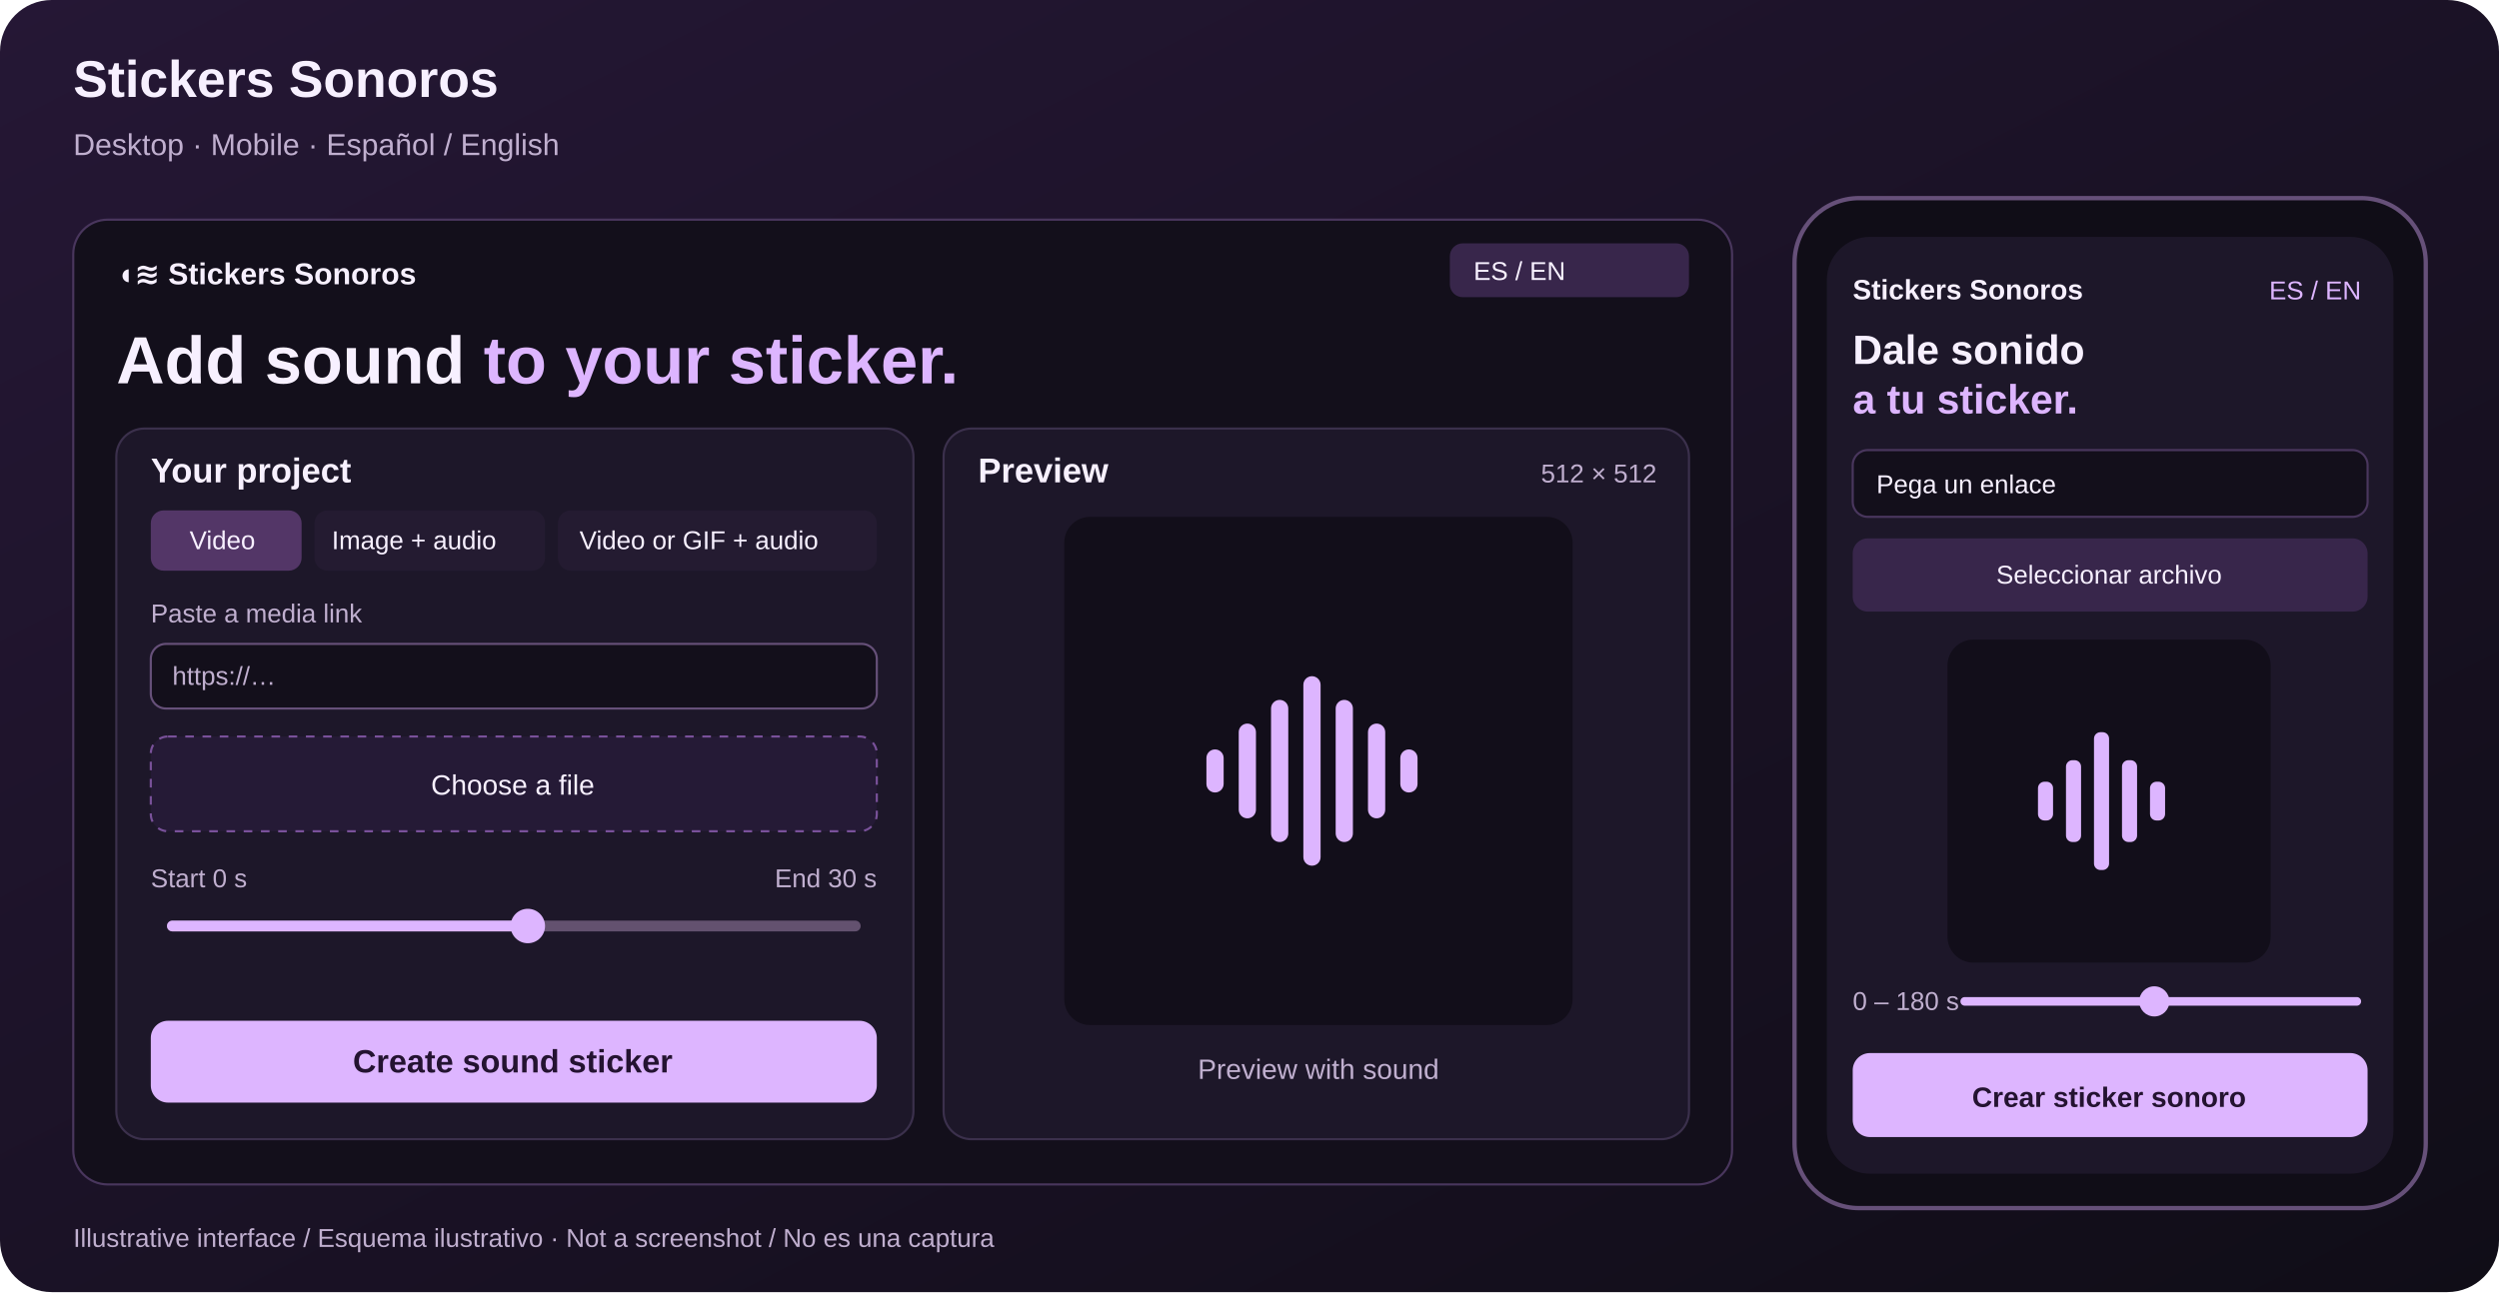
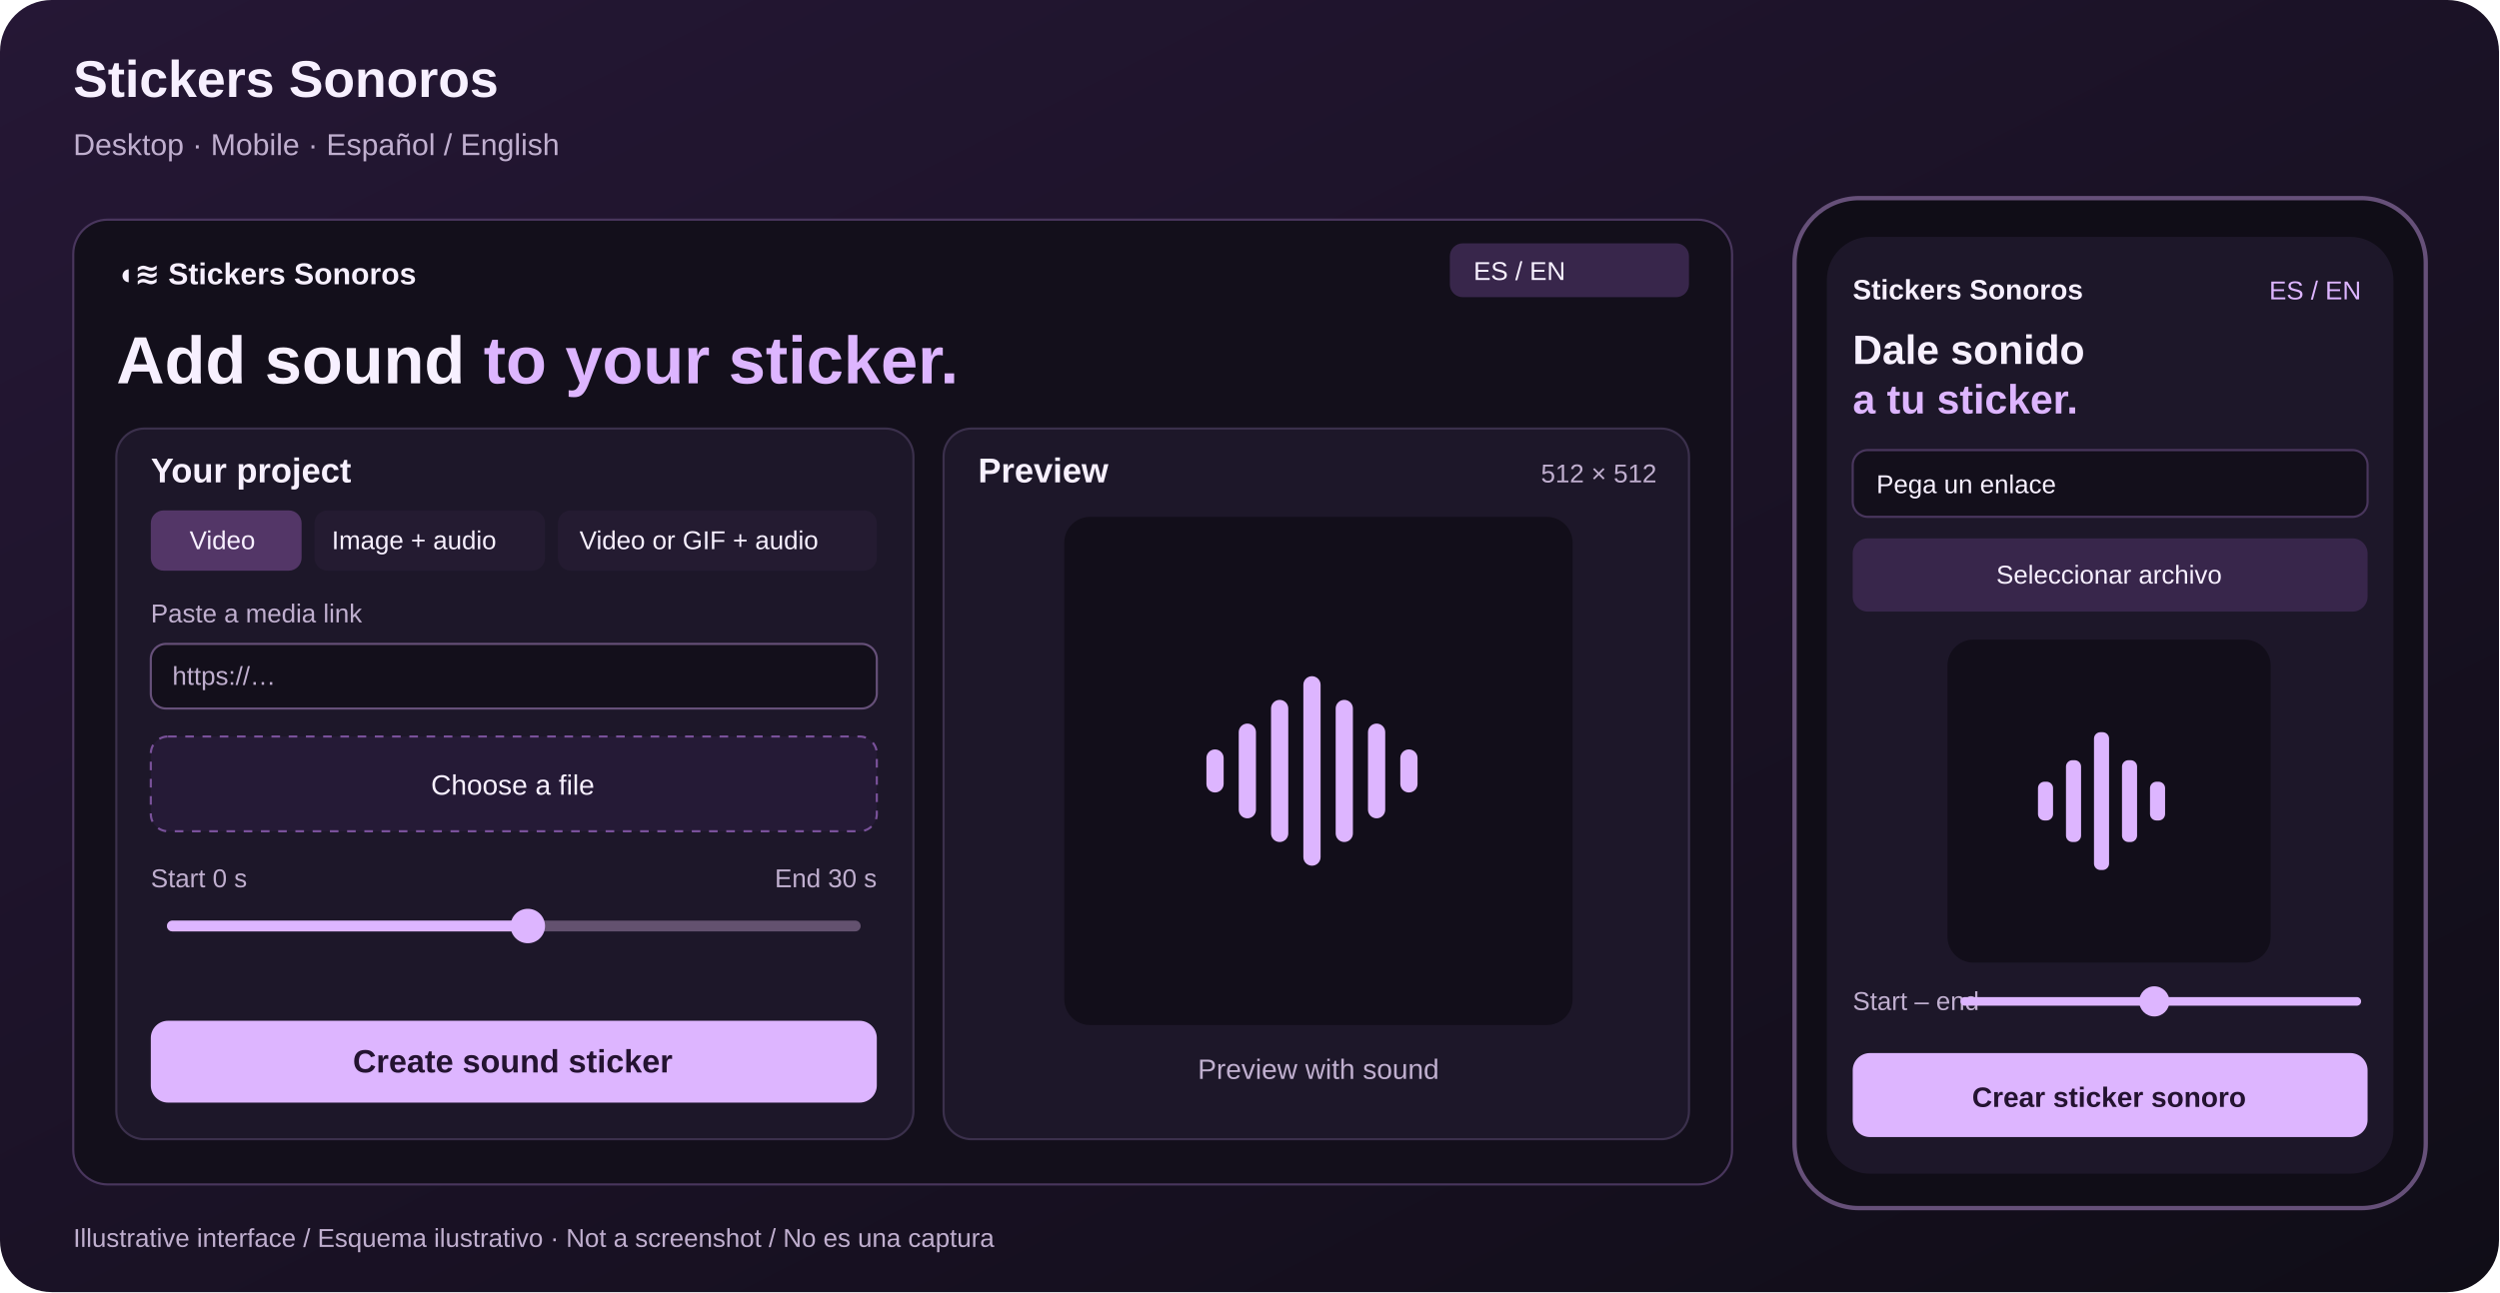
<svg xmlns="http://www.w3.org/2000/svg" width="1160" height="600" viewBox="0 0 1160 600" role="img" aria-labelledby="title desc">
  <defs>
    <linearGradient id="bg" x2="1" y2="1">
      <stop stop-color="#251735" />
      <stop offset="1" stop-color="#100d17" />
    </linearGradient>
  </defs>
  <rect width="1160" height="600" rx="24" fill="url(#bg)" />
  <g font-family="Arial, sans-serif" fill="#f7f0ff">
    <text x="34" y="45" font-size="24" font-weight="bold">Stickers Sonoros</text>
    <text x="34" y="72" font-size="14" fill="#c0afcf">Desktop · Mobile · Español / English</text>
    <rect x="34" y="102" width="770" height="448" rx="16" fill="#130f1b" stroke="#49365d" />
    <text x="54" y="132" font-size="14" font-weight="bold">◖≋ Stickers Sonoros</text>
    <rect x="673" y="113" width="111" height="25" rx="6" fill="#38264b" />
    <text x="684" y="130" font-size="12">ES / EN</text>
    <text x="54" y="178" font-size="31" font-weight="bold">Add sound <tspan fill="#ddb5ff">to your sticker.</tspan>
    </text>
    <rect x="54" y="199" width="370" height="330" rx="13" fill="#1d1729" stroke="#3b304c" />
    <text x="70" y="224" font-size="16" font-weight="bold">Your project</text>
    <g font-size="12">
      <rect x="70" y="237" width="70" height="28" rx="6" fill="#533667" />
      <text x="88" y="255">Video</text>
      <rect x="146" y="237" width="107" height="28" rx="6" fill="#241b31" />
      <text x="154" y="255">Image + audio</text>
      <rect x="259" y="237" width="148" height="28" rx="6" fill="#241b31" />
      <text x="269" y="255">Video or GIF + audio</text>
    </g>
    <text x="70" y="289" font-size="12" fill="#c0afcf">Paste a media link</text>
    <rect x="70" y="299" width="337" height="30" rx="7" fill="#130f1b" stroke="#665079" />
    <text x="80" y="318" font-size="12" fill="#c0afcf">https://…</text>
    <rect x="70" y="342" width="337" height="44" rx="8" fill="#251a36" stroke="#79519a" stroke-dasharray="4 4" />
    <text x="238" y="369" text-anchor="middle" font-size="13">Choose a file</text>
    <text x="70" y="412" font-size="12" fill="#c0afcf">Start 0 s</text>
    <text x="407" y="412" text-anchor="end" font-size="12" fill="#c0afcf">End 30 s</text>
    <path d="M80 430H397" stroke="#63516f" stroke-width="5" stroke-linecap="round" />
    <path d="M80 430H245" stroke="#ddb5ff" stroke-width="5" stroke-linecap="round" />
    <circle cx="245" cy="430" r="8" fill="#ddb5ff" />
    <rect x="70" y="474" width="337" height="38" rx="8" fill="#ddb5ff" />
    <text x="238" y="498" fill="#241331" font-weight="bold" text-anchor="middle" font-size="15">Create sound sticker</text>
    <rect x="438" y="199" width="346" height="330" rx="13" fill="#1d1729" stroke="#3b304c" />
    <text x="454" y="224" font-size="16" font-weight="bold">Preview</text>
    <text x="769" y="224" font-size="12" text-anchor="end" fill="#c0afcf">512 × 512</text>
    <rect x="494" y="240" width="236" height="236" rx="12" fill="#120e1a" />
    <g fill="#ddb5ff">
      <rect x="560" y="348" width="8" height="20" rx="4" />
      <rect x="575" y="336" width="8" height="44" rx="4" />
      <rect x="590" y="325" width="8" height="66" rx="4" />
      <rect x="605" y="314" width="8" height="88" rx="4" />
      <rect x="620" y="325" width="8" height="66" rx="4" />
      <rect x="635" y="336" width="8" height="44" rx="4" />
      <rect x="650" y="348" width="8" height="20" rx="4" />
    </g>
    <text x="612" y="501" text-anchor="middle" fill="#c0afcf" font-size="13">Preview with sound</text>
    <rect x="833" y="92" width="293" height="469" rx="30" fill="#100d17" stroke="#665079" stroke-width="2" />
    <rect x="848" y="110" width="263" height="435" rx="20" fill="#1d1729" />
    <text x="860" y="139" font-size="13" font-weight="bold">Stickers Sonoros</text>
    <text x="1096" y="139" font-size="12" fill="#ddb5ff" text-anchor="end">ES / EN</text>
    <text x="860" y="169" font-size="19" font-weight="bold">Dale sonido</text>
    <text x="860" y="192" font-size="19" font-weight="bold" fill="#ddb5ff">a tu sticker.</text>
    <rect x="860" y="209" width="239" height="31" rx="7" fill="#130f1b" stroke="#49365d" />
    <text x="871" y="229" font-size="12">Pega un enlace</text>
    <rect x="860" y="250" width="239" height="34" rx="7" fill="#38264b" />
    <text x="979" y="271" font-size="12" text-anchor="middle">Seleccionar archivo</text>
    <rect x="904" y="297" width="150" height="150" rx="12" fill="#120e1a" />
    <g fill="#ddb5ff">
      <rect x="946" y="363" width="7" height="18" rx="3" />
      <rect x="959" y="353" width="7" height="38" rx="3" />
      <rect x="972" y="340" width="7" height="64" rx="3" />
      <rect x="985" y="353" width="7" height="38" rx="3" />
      <rect x="998" y="363" width="7" height="18" rx="3" />
    </g>
-     <text x="860" y="469" font-size="12" fill="#c0afcf">0 – 180 s</text>
+     <text x="860" y="469" font-size="12" fill="#c0afcf">Start – end</text>
    <path d="M912 465H1094" stroke="#ddb5ff" stroke-width="4" stroke-linecap="round" />
    <circle cx="1000" cy="465" r="7" fill="#ddb5ff" />
    <rect x="860" y="489" width="239" height="39" rx="8" fill="#ddb5ff" />
    <text x="979" y="514" font-size="13" text-anchor="middle" font-weight="bold" fill="#241331">Crear sticker sonoro</text>
    <text x="34" y="579" font-size="12" fill="#c0afcf">Illustrative interface / Esquema ilustrativo · Not a screenshot / No es una captura</text>
  </g>
</svg>
